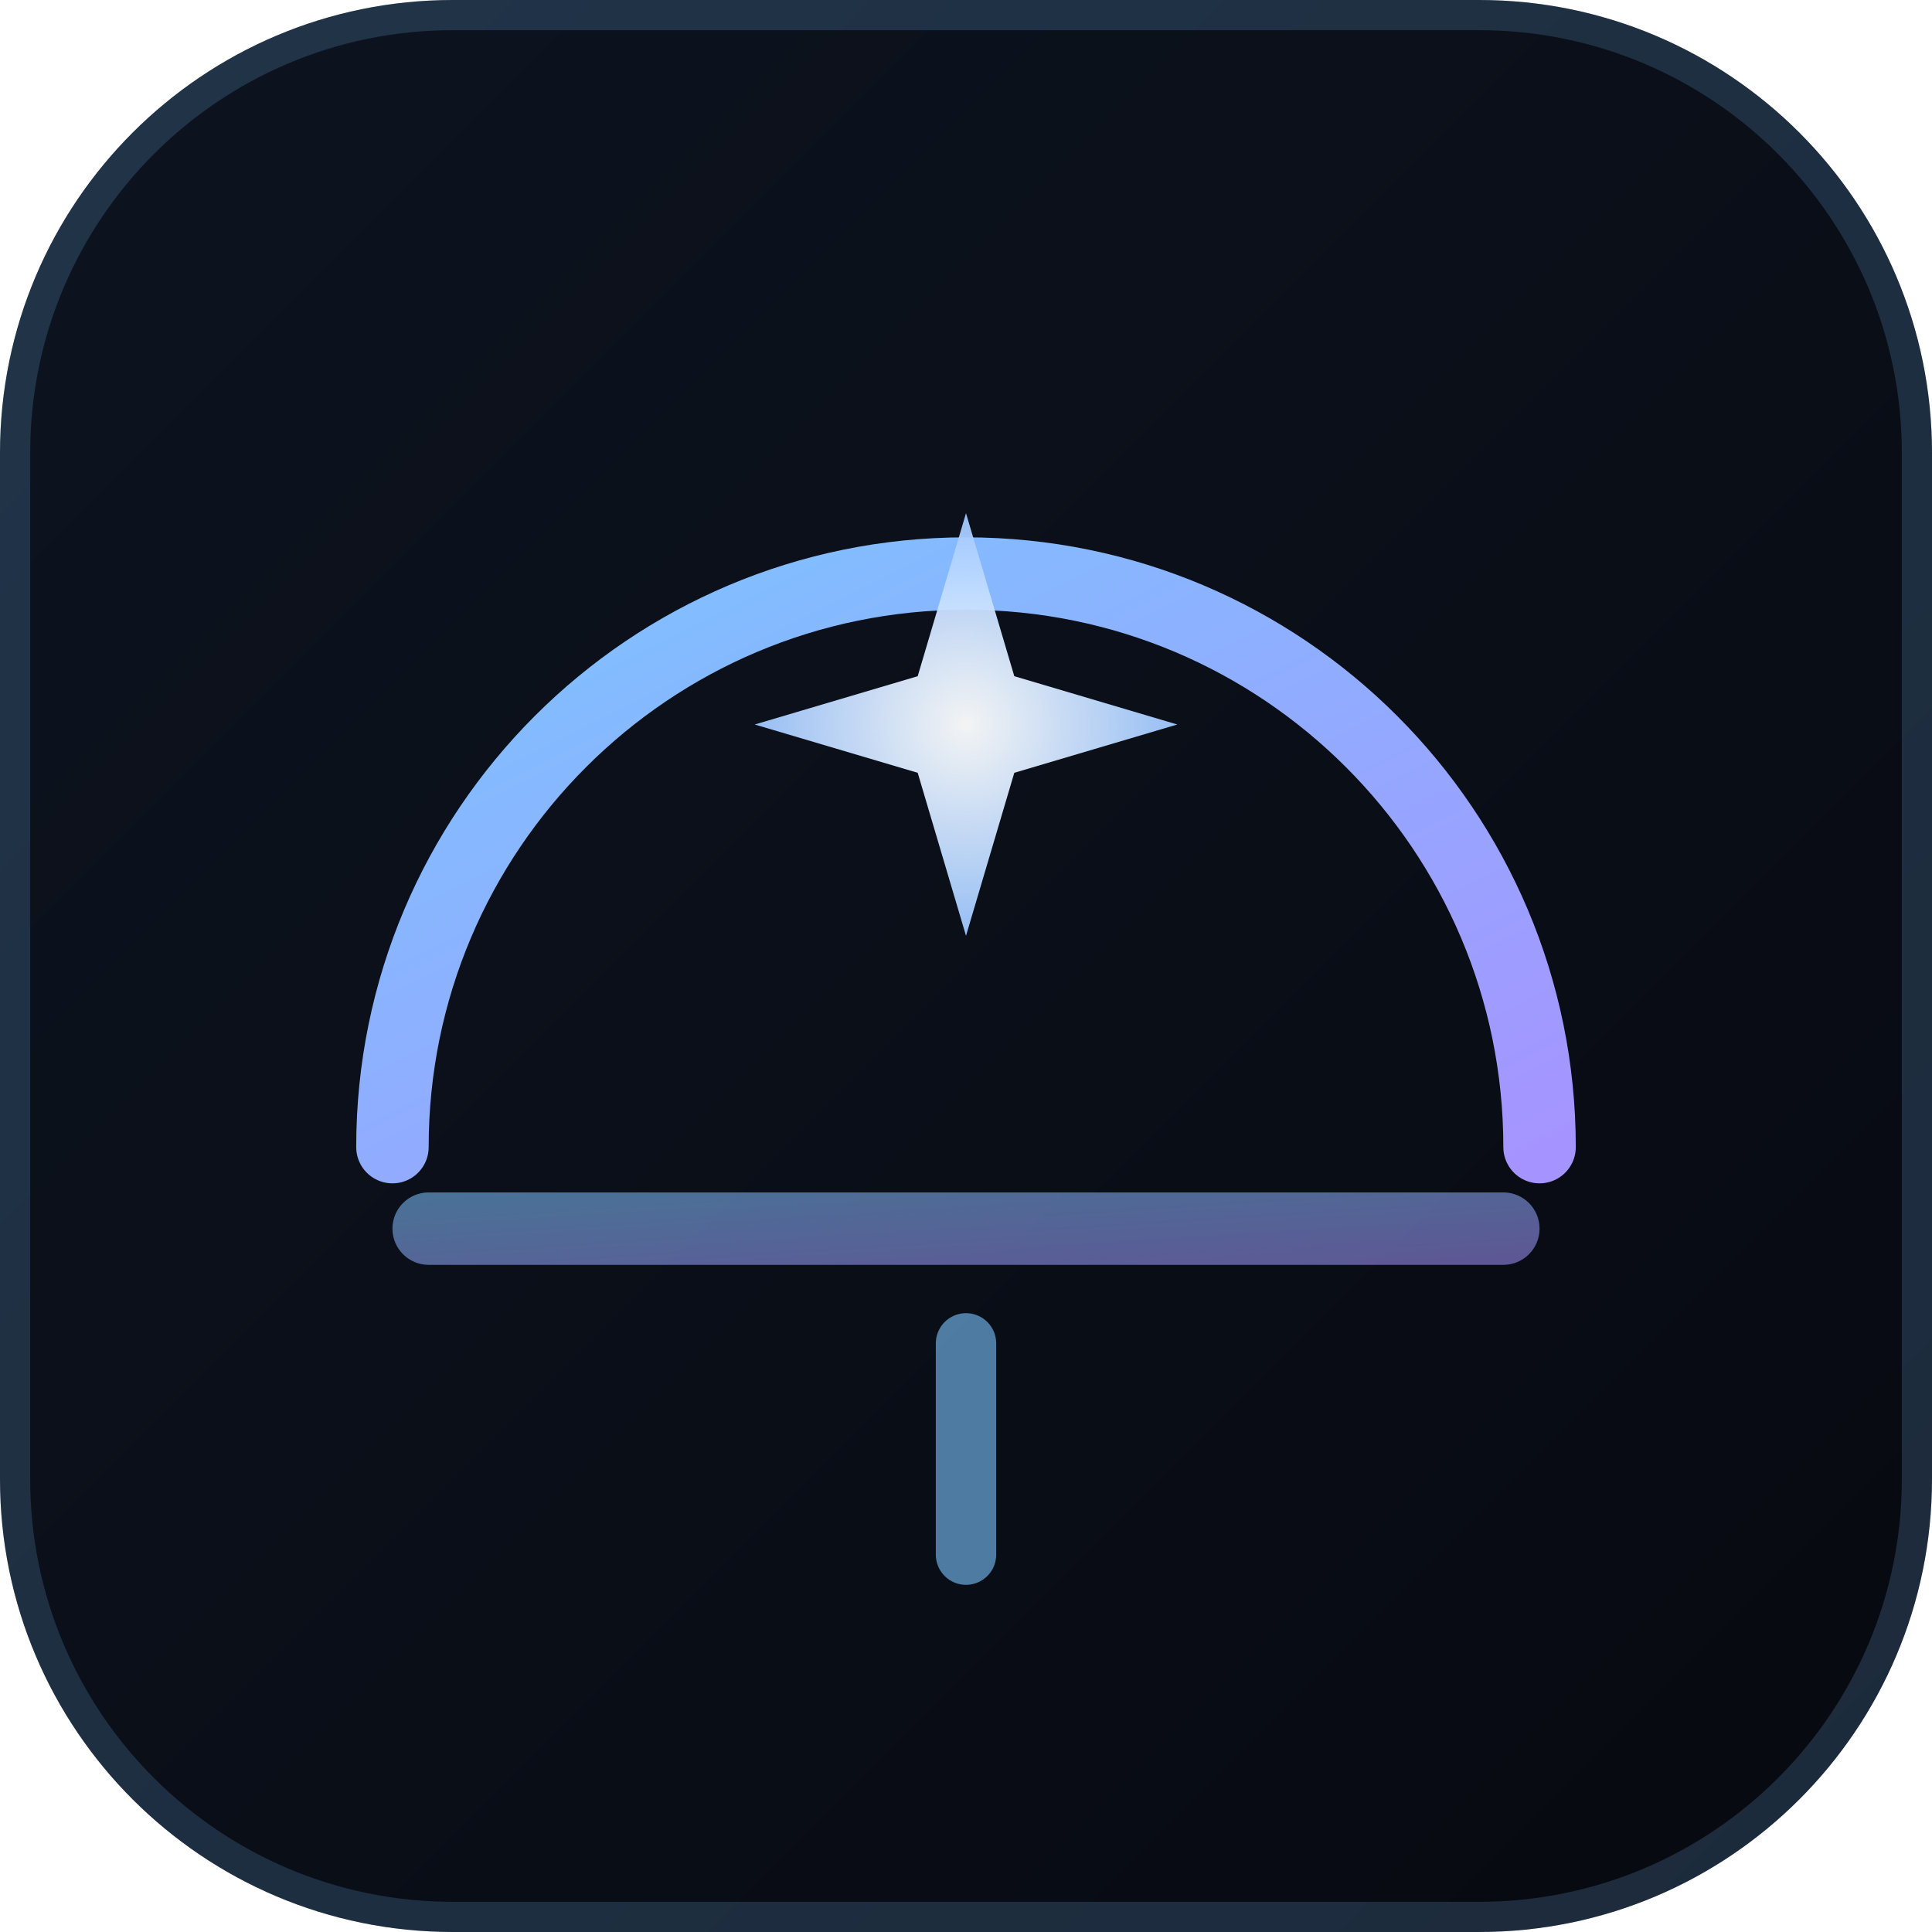
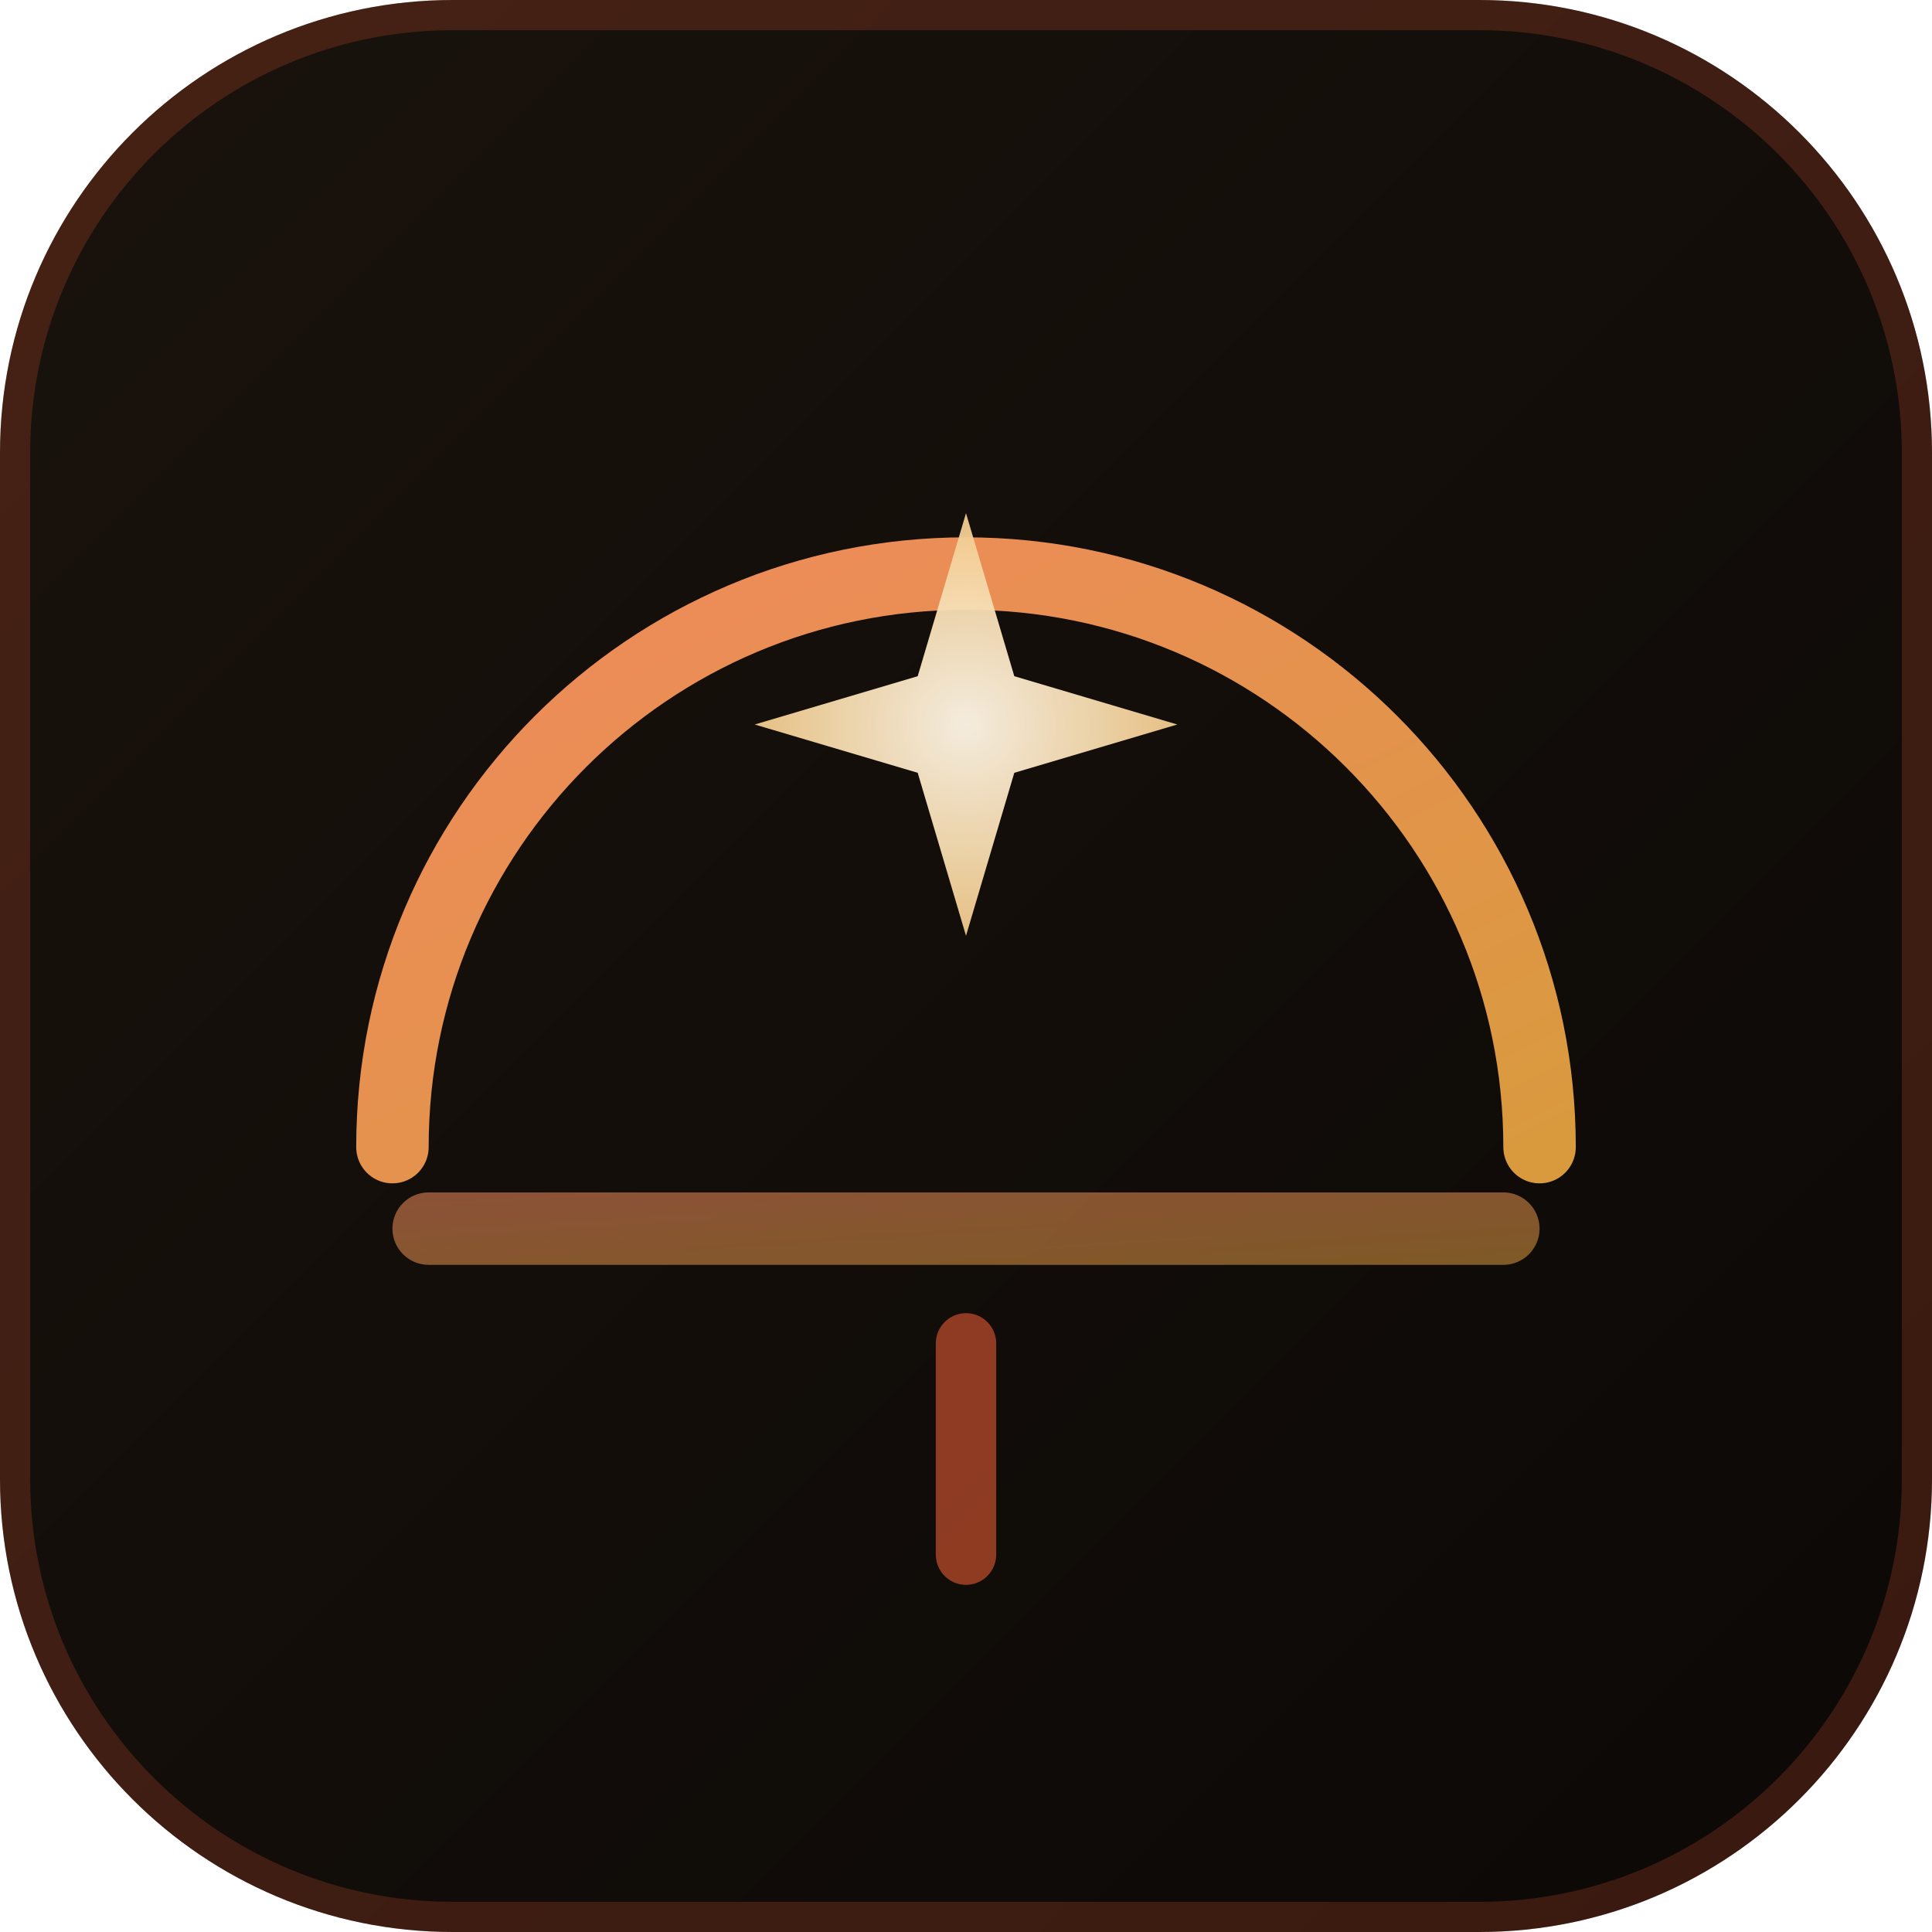
<svg xmlns="http://www.w3.org/2000/svg" viewBox="0 0 64 64" width="64" height="64" role="img" aria-label="DomeOS Team">
  <defs>
    <linearGradient id="bg" x1="0" y1="0" x2="1" y2="1">
-       <stop offset="0" stop-color="#0d1420" />
-       <stop offset="1" stop-color="#070910" />
+       <stop offset="0" stop-color="#1a130d" />
+       <stop offset="1" stop-color="#0b0806" />
    </linearGradient>
    <linearGradient id="line" x1="0" y1="0" x2="1" y2="1">
-       <stop offset="0" stop-color="#7cc4ff" />
-       <stop offset="1" stop-color="#a594ff" />
+       <stop offset="0" stop-color="#f08a5d" />
+       <stop offset="1" stop-color="#d99a3e" />
    </linearGradient>
    <radialGradient id="star" cx="50%" cy="50%" r="50%">
-       <stop offset="0" stop-color="#ffffff" />
-       <stop offset="1" stop-color="#9ec7ff" />
+       <stop offset="0" stop-color="#fff6e8" />
+       <stop offset="1" stop-color="#f0c98b" />
    </radialGradient>
  </defs>
  <rect width="64" height="64" rx="15" fill="url(#bg)" />
-   <rect x="0.5" y="0.5" width="63" height="63" rx="14.5" fill="none" stroke="#7cc4ff" stroke-opacity=".18" />
+   <rect x="0.5" y="0.5" width="63" height="63" rx="14.5" fill="none" stroke="#e25a33" stroke-opacity=".22" />
  <path d="M13 38a19 19 0 0 1 38 0" fill="none" stroke="url(#line)" stroke-width="2.4" stroke-linecap="round" />
  <rect x="13" y="39.5" width="38" height="2.4" rx="1.2" fill="url(#line)" opacity=".55" />
  <path d="M32 17l1.6 5.4L39 24l-5.4 1.6L32 31l-1.6-5.4L25 24l5.4-1.6L32 17z" fill="url(#star)" opacity=".95" />
-   <path d="M32 44.5v7" stroke="#7cc4ff" stroke-width="2" stroke-linecap="round" opacity=".6" />
+   <path d="M32 44.5v7" stroke="#e25a33" stroke-width="2" stroke-linecap="round" opacity=".6" />
</svg>
